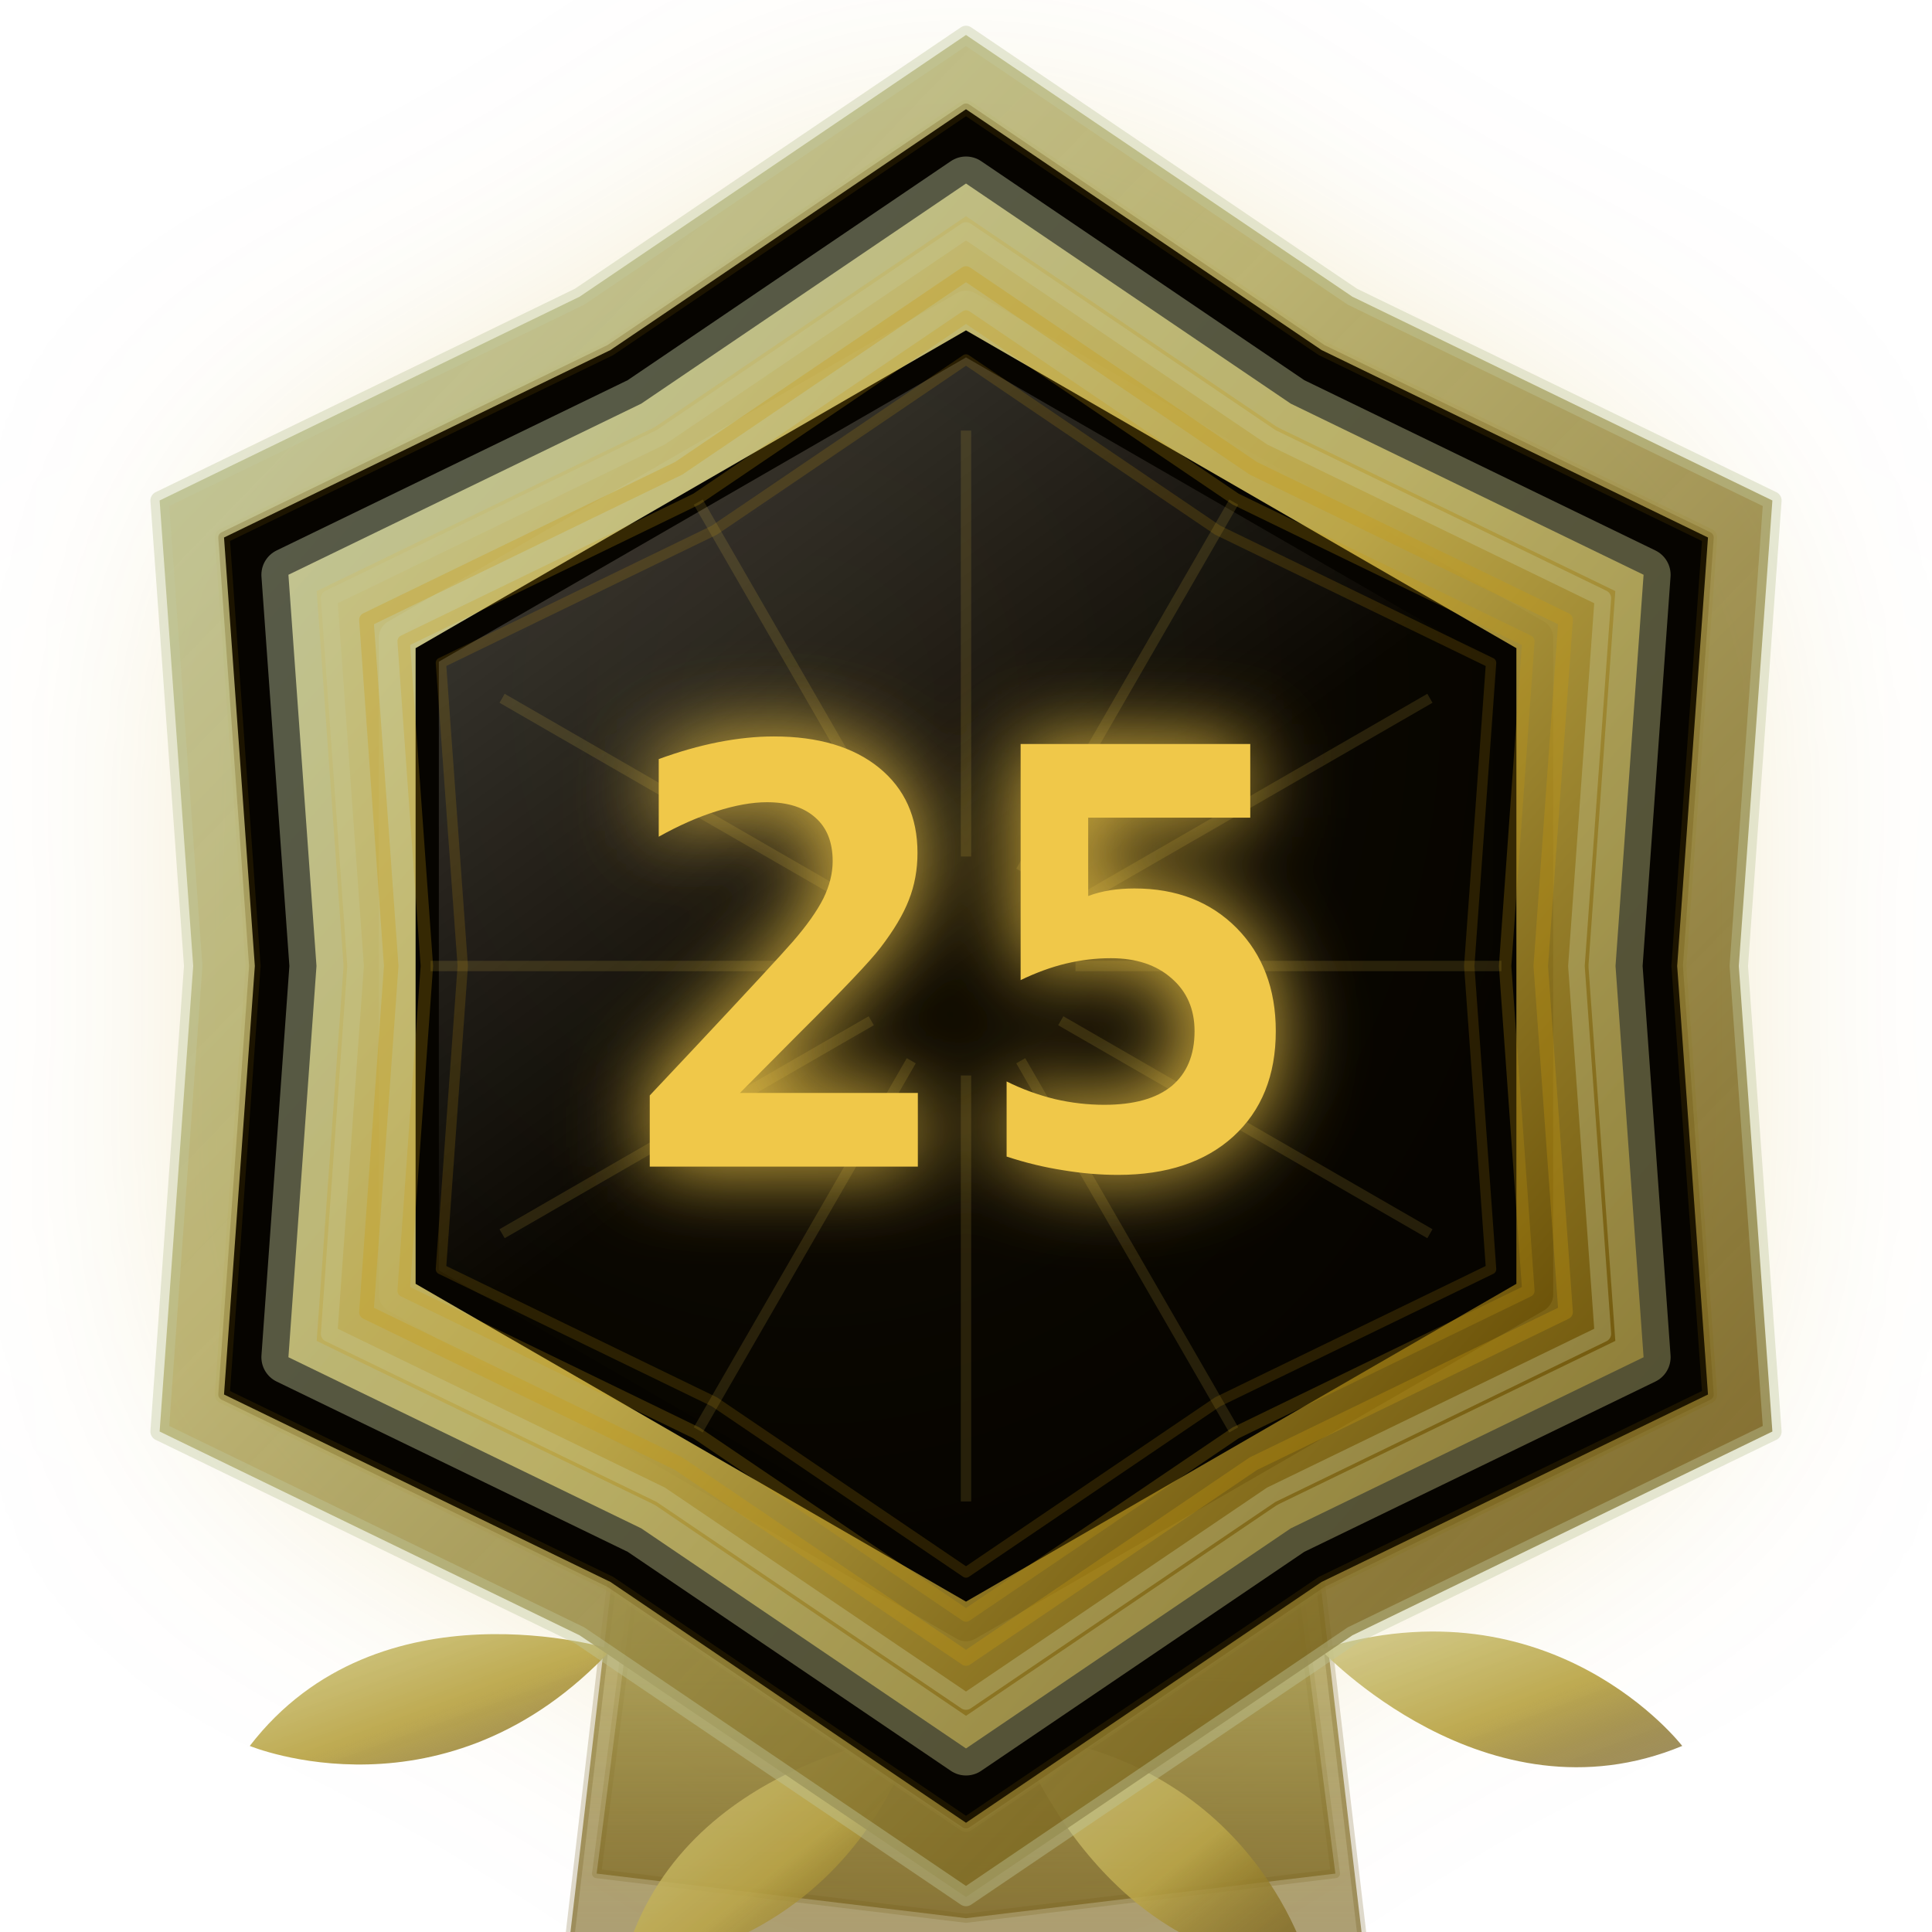
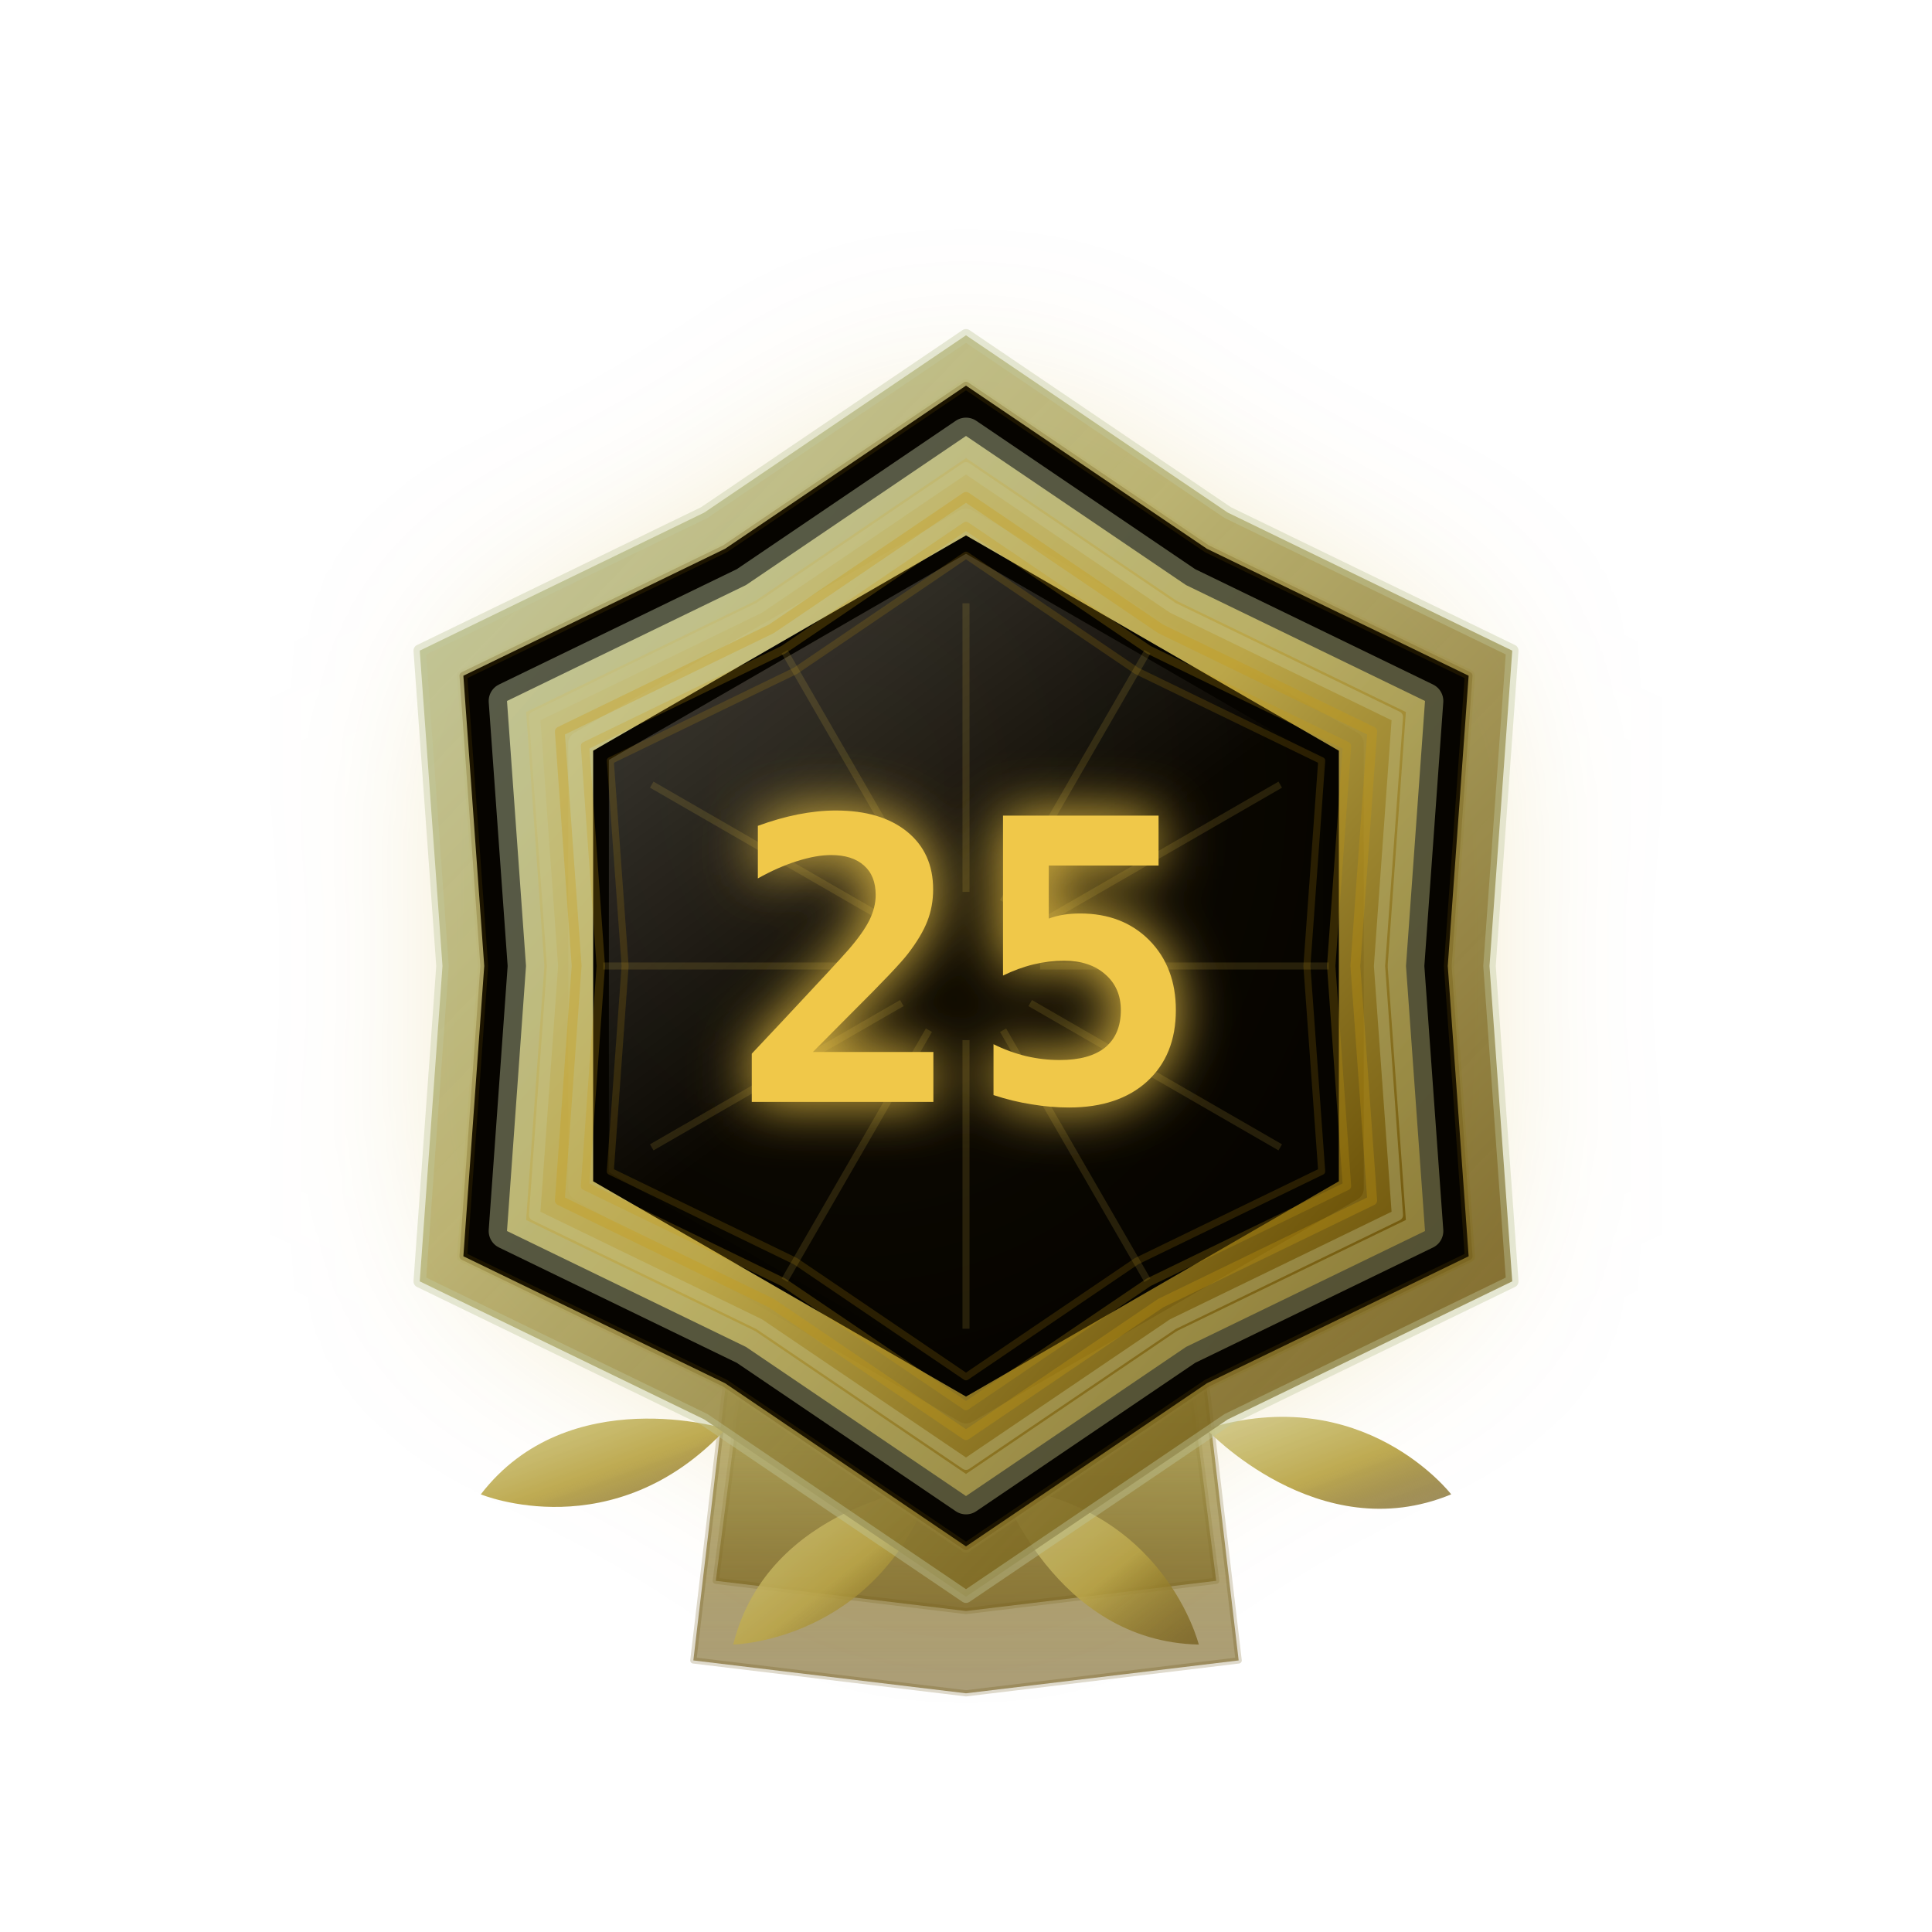
- <svg xmlns="http://www.w3.org/2000/svg" width="84" height="84" viewBox="0 0 84 84" overflow="visible" role="img" aria-label="Level 25 Badge">
+ <svg xmlns="http://www.w3.org/2000/svg" width="84" height="84" viewBox="-20 -20 124 124" overflow="visible" role="img" aria-label="Level 25 Badge">
  <defs>
    <radialGradient id="bglv25" cx="35%" cy="28%" r="72%">
      <stop offset="0%" stop-color="#120d02" />
      <stop offset="100%" stop-color="#060400" />
    </radialGradient>
    <linearGradient id="rimlv25" x1="5%" y1="5%" x2="95%" y2="95%">
      <stop offset="0%" stop-color="#c8c891" />
      <stop offset="50%" stop-color="#bba649" />
      <stop offset="100%" stop-color="#624800" />
    </linearGradient>
    <linearGradient id="transRinglv25" x1="0%" y1="0%" x2="100%" y2="100%">
      <stop offset="0%" stop-color="#bdc8a6" />
      <stop offset="100%" stop-color="#b4ae6c" />
    </linearGradient>
    <linearGradient id="shlv25" x1="18%" y1="0%" x2="82%" y2="100%">
      <stop offset="0%" stop-color="white" stop-opacity="0.2" />
      <stop offset="50%" stop-color="white" stop-opacity="0" />
    </linearGradient>
    <filter id="gllv25" x="-40%" y="-40%" width="180%" height="180%">
      <feGaussianBlur stdDeviation="1.8" result="b" />
      <feMerge>
        <feMergeNode in="b" />
        <feMergeNode in="SourceGraphic" />
      </feMerge>
    </filter>
    <filter id="halolv25" x="-80%" y="-80%" width="360%" height="360%">
      <feGaussianBlur stdDeviation="7" result="b" />
      <feMerge>
        <feMergeNode in="b" />
        <feMergeNode in="SourceGraphic" />
      </feMerge>
    </filter>
    <linearGradient id="pglv25_0" x1="5%" y1="0%" x2="95%" y2="100%">
      <stop offset="0%" stop-color="#d9c874" stop-opacity="0.95" />
      <stop offset="38%" stop-color="#bea33b" stop-opacity="0.9" />
      <stop offset="100%" stop-color="#624800" stop-opacity="0.85" />
    </linearGradient>
    <linearGradient id="pglv25_1" x1="5%" y1="0%" x2="95%" y2="100%">
      <stop offset="0%" stop-color="#c1c89e" stop-opacity="0.95" />
      <stop offset="38%" stop-color="#b5ac66" stop-opacity="0.9" />
      <stop offset="100%" stop-color="#624800" stop-opacity="0.85" />
    </linearGradient>
    <linearGradient id="aplv25_0" x1="0%" y1="0%" x2="0%" y2="100%">
      <stop offset="0%" stop-color="#c6c896" />
      <stop offset="100%" stop-color="#624800" stop-opacity="0.65" />
    </linearGradient>
    <linearGradient id="aplv25_1" x1="0%" y1="0%" x2="0%" y2="100%">
      <stop offset="0%" stop-color="#b7aa5b" />
      <stop offset="100%" stop-color="#624800" stop-opacity="0.65" />
    </linearGradient>
    <linearGradient id="lflv25" x1="0%" y1="0%" x2="100%" y2="100%">
      <stop offset="0%" stop-color="#cfc885" stop-opacity="0.95" />
      <stop offset="55%" stop-color="#bba649" />
      <stop offset="100%" stop-color="#624800" stop-opacity="0.65" />
    </linearGradient>
  </defs>
  <path d="M71.46,24.99 L70.24,42.00 L71.46,59.01 L56.12,66.45 L42.00,76.02 L27.88,66.45 L12.54,59.01 L13.76,42.00 L12.54,24.99 L27.88,17.55 L42.00,7.98 L56.12,17.55Z" fill="#c89a10" fill-opacity="0.40" filter="url(#halolv25)" />
  <path d="M27.88,66.45 L42.00,76.02 L56.12,66.45 L58.06,81.46 L42.00,83.40 L25.94,81.46 Z" fill="url(#aplv25_0)" opacity="0.90" />
  <path d="M27.88,66.45 L42.00,76.02 L56.12,66.45" fill="none" stroke="#c6c896" stroke-width="0.9" stroke-opacity="0.52" stroke-linejoin="round" />
  <path d="M27.88,66.45 L42.00,76.02 L56.12,66.45 L58.06,81.46 L42.00,83.40 L25.94,81.46 Z" fill="none" stroke="#624800" stroke-width="0.4" stroke-opacity="0.2" stroke-linejoin="round" />
  <path d="M26.61,68.65 L42.00,79.08 L57.39,68.65 L59.50,86.57 L42.00,88.68 L24.50,86.57 Z" fill="url(#aplv25_1)" opacity="0.82" />
  <path d="M26.61,68.65 L42.00,79.08 L57.39,68.65" fill="none" stroke="#c6c896" stroke-width="0.9" stroke-opacity="0.42" stroke-linejoin="round" />
  <path d="M26.61,68.65 L42.00,79.08 L57.39,68.65 L59.50,86.57 L42.00,88.68 L24.50,86.57 Z" fill="none" stroke="#624800" stroke-width="0.4" stroke-opacity="0.2" stroke-linejoin="round" />
  <path d="M56.94,85.55 C47.71,85.37 44.21,75.39 44.21,75.39 C54.72,76.58 56.94,85.55 56.94,85.55 Z" fill="url(#lflv25)" opacity="0.88" />
  <path d="M73.14,75.91 C64.61,79.45 57.41,71.71 57.41,71.71 C67.51,68.59 73.14,75.91 73.14,75.91 Z" fill="url(#lflv25)" opacity="0.95" />
  <path d="M27.06,85.55 C29.28,76.58 39.79,75.39 39.79,75.39 C36.29,85.37 27.06,85.55 27.06,85.55 Z" fill="url(#lflv25)" opacity="0.88" />
  <path d="M10.86,75.91 C16.49,68.59 26.59,71.71 26.59,71.71 C19.39,79.45 10.86,75.91 10.86,75.91 Z" fill="url(#lflv25)" opacity="0.95" />
  <path d="M74.26,23.37 L72.92,42.00 L74.26,60.63 L57.46,68.78 L42.00,79.25 L26.54,68.78 L9.74,60.63 L11.08,42.00 L9.74,23.37 L26.54,15.22 L42.00,4.75 L57.46,15.22Z" fill="url(#pglv25_0)" />
  <path d="M71.46,24.99 L70.24,42.00 L71.46,59.01 L56.12,66.45 L42.00,76.02 L27.88,66.45 L12.54,59.01 L13.76,42.00 L12.54,24.99 L27.88,17.55 L42.00,7.98 L56.12,17.55Z" fill="#060400" />
  <path d="M74.26,23.37 L72.92,42.00 L74.26,60.63 L57.46,68.78 L42.00,79.25 L26.54,68.78 L9.74,60.63 L11.08,42.00 L9.74,23.37 L26.54,15.22 L42.00,4.75 L57.46,15.22Z" fill="none" stroke="#d9c874" stroke-width="0.8" stroke-opacity="0.48" stroke-linejoin="round" />
  <path d="M71.46,24.99 L70.24,42.00 L71.46,59.01 L56.12,66.45 L42.00,76.02 L27.88,66.45 L12.54,59.01 L13.76,42.00 L12.54,24.99 L27.88,17.55 L42.00,7.98 L56.12,17.55Z" fill="none" stroke="#624800" stroke-width="0.5" stroke-opacity="0.28" stroke-linejoin="round" />
  <path d="M77.06,21.76 L75.60,42.00 L77.06,62.24 L58.80,71.10 L42.00,82.48 L25.20,71.10 L6.94,62.24 L8.40,42.00 L6.94,21.76 L25.20,12.90 L42.00,1.52 L58.80,12.90Z" fill="url(#pglv25_1)" />
  <path d="M74.26,23.37 L72.92,42.00 L74.26,60.63 L57.46,68.78 L42.00,79.25 L26.54,68.78 L9.74,60.63 L11.08,42.00 L9.74,23.37 L26.54,15.22 L42.00,4.75 L57.46,15.22Z" fill="#060400" />
  <path d="M77.06,21.76 L75.60,42.00 L77.06,62.24 L58.80,71.10 L42.00,82.48 L25.20,71.10 L6.94,62.24 L8.40,42.00 L6.94,21.76 L25.20,12.90 L42.00,1.52 L58.80,12.90Z" fill="none" stroke="#c1c89e" stroke-width="0.8" stroke-opacity="0.40" stroke-linejoin="round" />
  <path d="M74.26,23.37 L72.92,42.00 L74.26,60.63 L57.46,68.78 L42.00,79.25 L26.54,68.78 L9.74,60.63 L11.08,42.00 L9.74,23.37 L26.54,15.22 L42.00,4.75 L57.46,15.22Z" fill="none" stroke="#624800" stroke-width="0.5" stroke-opacity="0.24" stroke-linejoin="round" />
  <path d="M71.46,24.99 L70.24,42.00 L71.46,59.01 L56.12,66.45 L42.00,76.02 L27.88,66.45 L12.54,59.01 L13.76,42.00 L12.54,24.99 L27.88,17.55 L42.00,7.98 L56.12,17.55Z" fill="url(#rimlv25)" />
  <path d="M66.73,27.72L66.73,56.28L42.00,70.56L17.27,56.28L17.27,27.72L42.00,13.44Z" fill="#060400" />
  <path d="M66.73,27.72L66.73,56.28L42.00,70.56L17.27,56.28L17.27,27.72L42.00,13.44Z" fill="none" stroke="url(#rimlv25)" stroke-width="1.60" stroke-linejoin="round" />
  <path d="M64.92,28.77L64.92,55.23L42.00,68.46L19.08,55.23L19.08,28.77L42.00,15.54Z" fill="url(#bglv25)" />
  <path d="M64.92,28.77L64.92,55.23L42.00,68.46L19.08,55.23L19.08,28.77L42.00,15.54Z" fill="url(#shlv25)" />
  <line x1="46.76" y1="42.00" x2="65.28" y2="42.00" stroke="#f0c84a" stroke-width="0.45" stroke-opacity="0.14" />
  <line x1="46.12" y1="44.38" x2="62.17" y2="53.64" stroke="#f0c84a" stroke-width="0.45" stroke-opacity="0.14" />
  <line x1="44.38" y1="46.12" x2="53.64" y2="62.17" stroke="#f0c84a" stroke-width="0.45" stroke-opacity="0.14" />
  <line x1="42.00" y1="46.76" x2="42.00" y2="65.28" stroke="#f0c84a" stroke-width="0.45" stroke-opacity="0.14" />
  <line x1="39.62" y1="46.12" x2="30.36" y2="62.17" stroke="#f0c84a" stroke-width="0.45" stroke-opacity="0.14" />
  <line x1="37.88" y1="44.38" x2="21.83" y2="53.64" stroke="#f0c84a" stroke-width="0.45" stroke-opacity="0.14" />
  <line x1="37.24" y1="42.00" x2="18.72" y2="42.00" stroke="#f0c84a" stroke-width="0.45" stroke-opacity="0.14" />
  <line x1="37.88" y1="39.62" x2="21.83" y2="30.36" stroke="#f0c84a" stroke-width="0.45" stroke-opacity="0.14" />
  <line x1="39.62" y1="37.88" x2="30.36" y2="21.83" stroke="#f0c84a" stroke-width="0.45" stroke-opacity="0.14" />
  <line x1="42.00" y1="37.24" x2="42.00" y2="18.72" stroke="#f0c84a" stroke-width="0.45" stroke-opacity="0.14" />
  <line x1="44.38" y1="37.88" x2="53.64" y2="21.83" stroke="#f0c84a" stroke-width="0.45" stroke-opacity="0.14" />
  <line x1="46.12" y1="39.62" x2="62.17" y2="30.36" stroke="#f0c84a" stroke-width="0.45" stroke-opacity="0.14" />
  <path d="M71.46,24.99 L70.24,42.00 L71.46,59.01 L56.12,66.45 L42.00,76.02 L27.88,66.45 L12.54,59.01 L13.76,42.00 L12.54,24.99 L27.88,17.55 L42.00,7.98 L56.12,17.55Z" fill="none" stroke="url(#transRinglv25)" stroke-width="2.35" stroke-opacity="0.45" stroke-linejoin="round" />
  <path d="M69.69,26.01 L68.54,42.00 L69.69,57.99 L55.27,64.99 L42.00,73.98 L28.73,64.99 L14.31,57.99 L15.46,42.00 L14.31,26.01 L28.73,19.01 L42.00,10.02 L55.27,19.01Z" fill="none" stroke="#c6c896" stroke-width="0.72" stroke-opacity="0.36" stroke-linejoin="round" />
  <path d="M68.07,26.95 L66.99,42.00 L68.07,57.05 L54.49,63.64 L42.00,72.11 L29.51,63.64 L15.93,57.05 L17.01,42.00 L15.93,26.95 L29.51,20.36 L42.00,11.89 L54.49,20.36Z" fill="none" stroke="#c89a10" stroke-width="0.63" stroke-opacity="0.30" stroke-linejoin="round" />
  <path d="M66.45,27.88 L65.44,42.00 L66.45,56.12 L53.72,62.30 L42.00,70.24 L30.28,62.30 L17.55,56.12 L18.56,42.00 L17.55,27.88 L30.28,21.70 L42.00,13.76 L53.72,21.70Z" fill="none" stroke="#c89a10" stroke-width="0.54" stroke-opacity="0.24" stroke-linejoin="round" />
  <path d="M64.83,28.82 L63.88,42.00 L64.83,55.18 L52.94,60.95 L42.00,68.37 L31.06,60.95 L19.17,55.18 L20.12,42.00 L19.17,28.82 L31.06,23.05 L42.00,15.63 L52.94,23.05Z" fill="none" stroke="#c89a10" stroke-width="0.45" stroke-opacity="0.18" stroke-linejoin="round" />
  <text x="42.0" y="42.0" text-anchor="middle" dominant-baseline="central" font-family="Orbitron,monospace" font-weight="900" font-size="25.2" fill="#f0c84a" filter="url(#gllv25)">25</text>
</svg>
